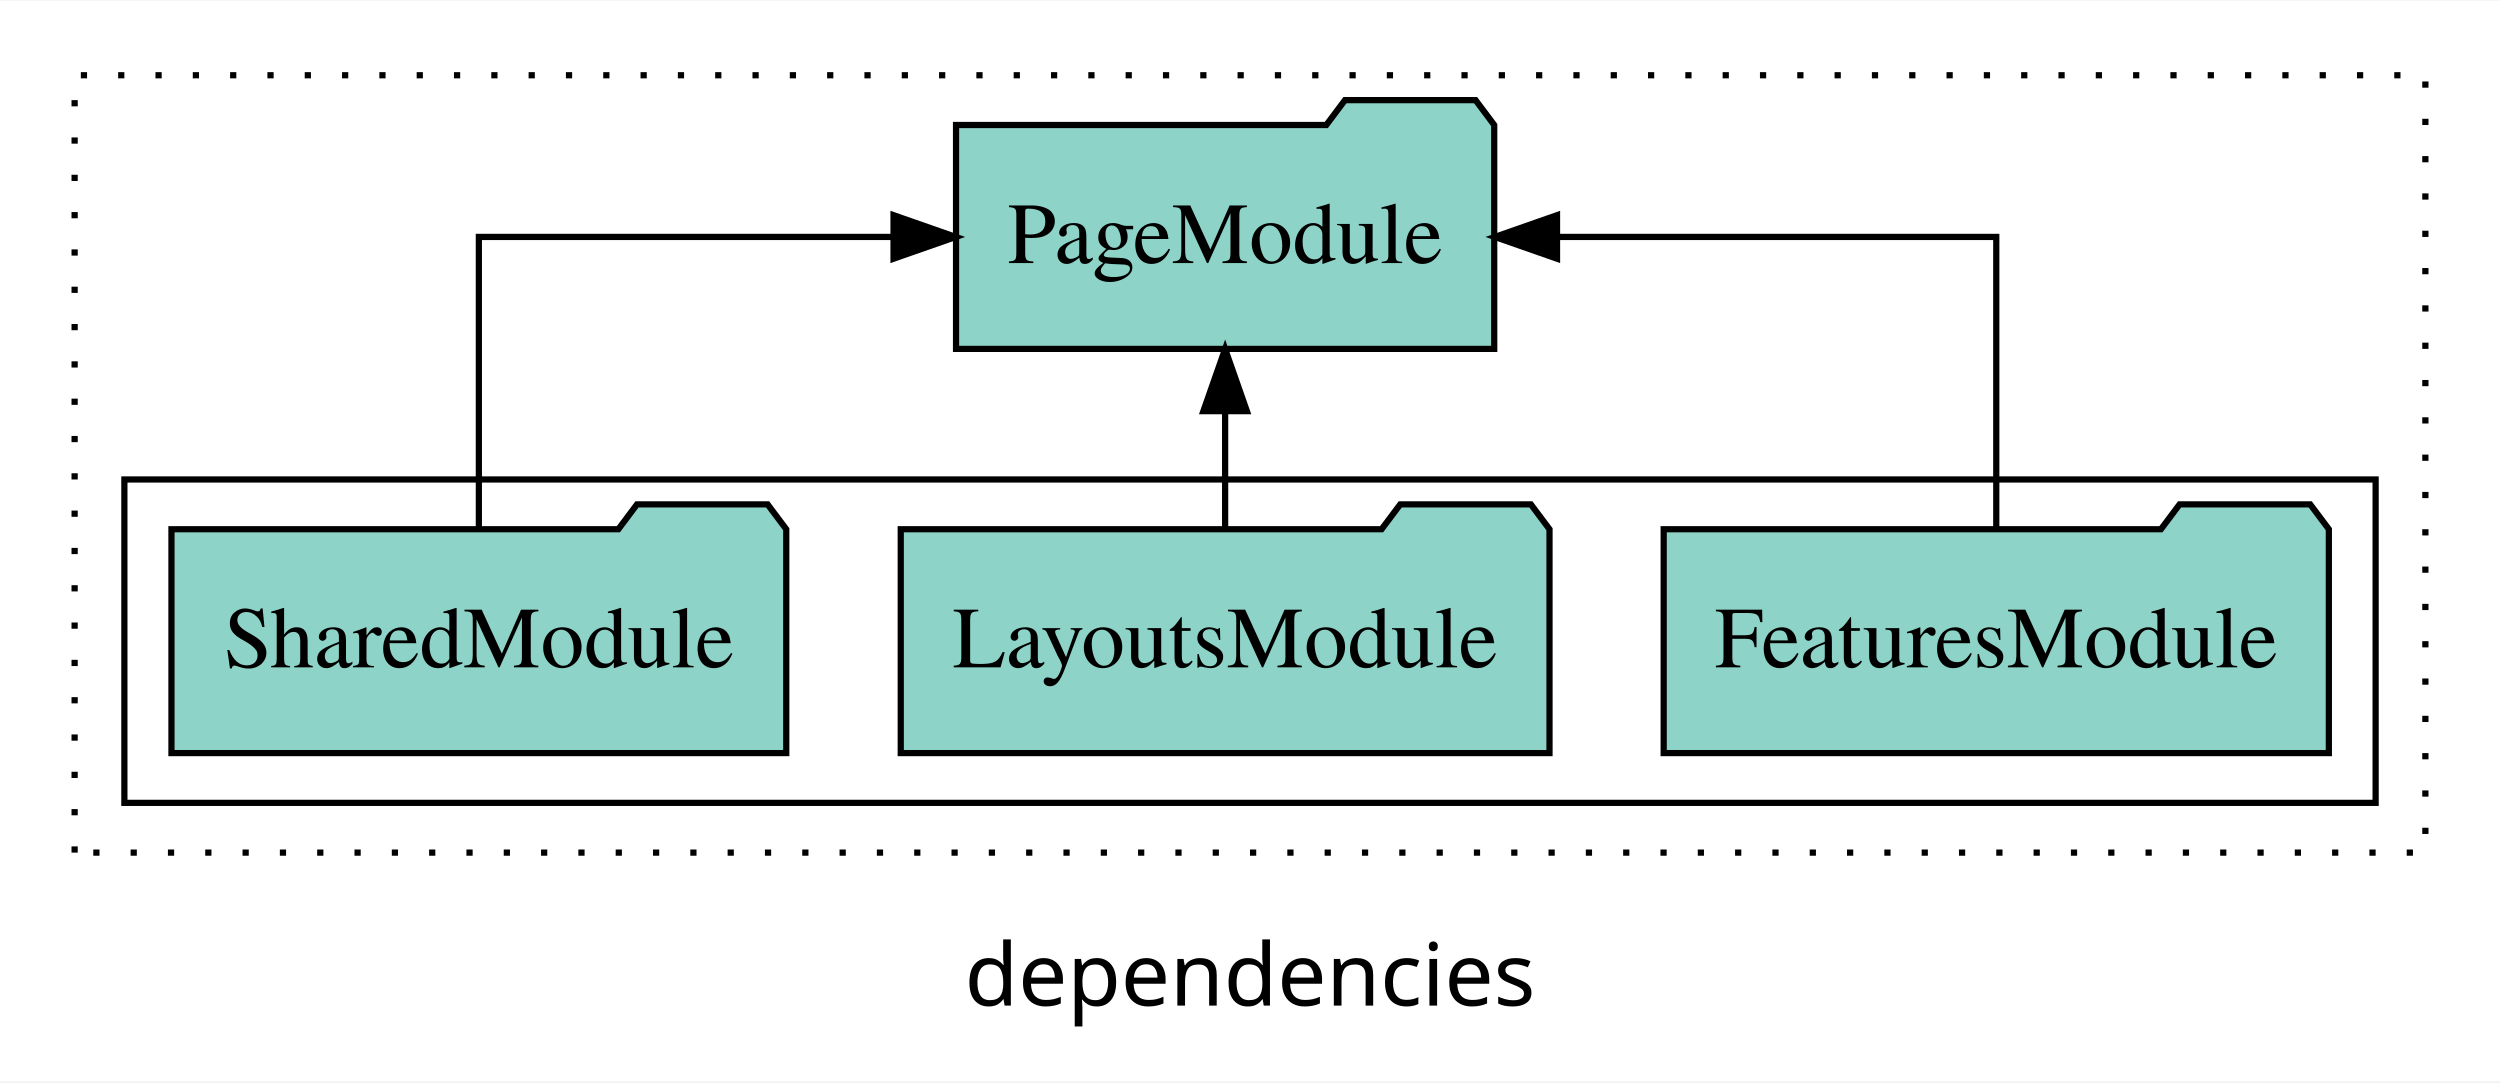
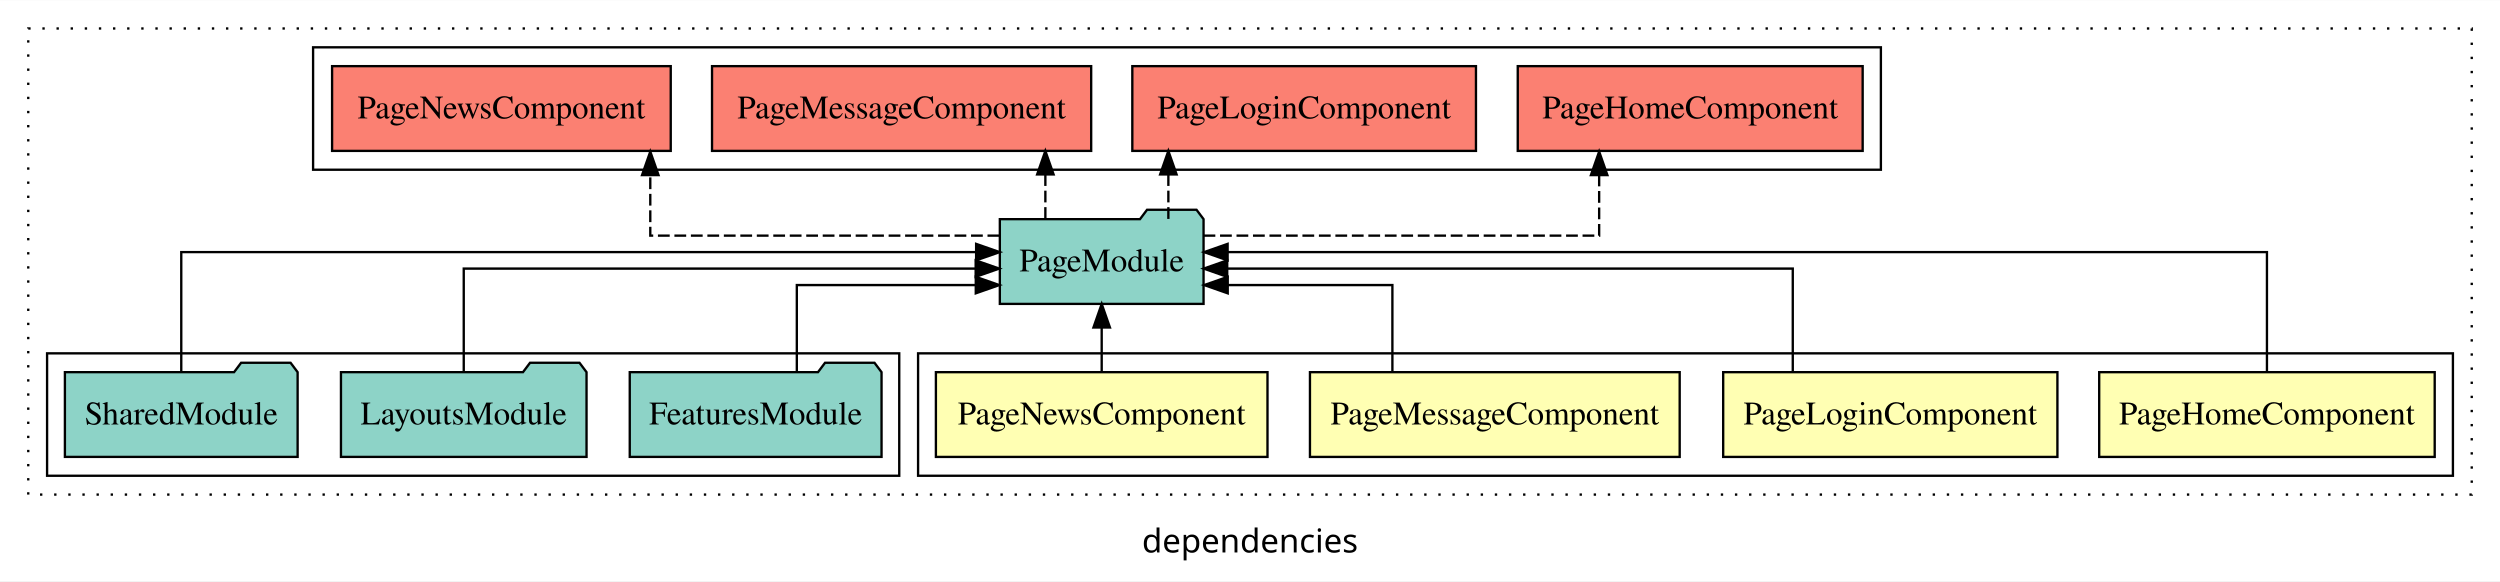
- <svg xmlns="http://www.w3.org/2000/svg" width="402pt" height="174pt" viewBox="0.00 0.00 402.00 173.80">
-   <g id="graph0" class="graph" transform="scale(1 1) rotate(0) translate(4 169.8)">
-     <polygon fill="white" stroke="transparent" points="-4,4 -4,-169.8 398,-169.8 398,4 -4,4" />
-     <text text-anchor="middle" x="197" y="-8.2" font-family="sans-serif" font-size="14.00">dependencies</text>
+ <svg xmlns="http://www.w3.org/2000/svg" width="1062pt" height="247pt" viewBox="0.00 0.00 1062.00 246.80">
+   <g id="graph0" class="graph" transform="scale(1 1) rotate(0) translate(4 242.8)">
+     <polygon fill="white" stroke="transparent" points="-4,4 -4,-242.8 1058,-242.8 1058,4 -4,4" />
+     <text text-anchor="middle" x="527" y="-8.2" font-family="sans-serif" font-size="14.00">dependencies</text>
    <g id="clust1" class="cluster">
-       <polygon fill="none" stroke="black" stroke-dasharray="1,5" points="8,-32.8 8,-157.8 386,-157.8 386,-32.8 8,-32.8" />
+       <polygon fill="none" stroke="black" stroke-dasharray="1,5" points="8,-32.8 8,-230.8 1046,-230.8 1046,-32.8 8,-32.8" />
    </g>
-     <g id="clust3" class="cluster">
+     <g id="clust2" class="cluster">
+       <polygon fill="none" stroke="black" points="386,-40.8 386,-92.8 1038,-92.8 1038,-40.8 386,-40.8" />
+     </g>
+     <g id="clust8" class="cluster">
+       <polygon fill="none" stroke="black" points="129,-170.8 129,-222.8 795,-222.8 795,-170.8 129,-170.8" />
+     </g>
+     <g id="clust7" class="cluster">
      <polygon fill="none" stroke="black" points="16,-40.8 16,-92.8 378,-92.8 378,-40.8 16,-40.8" />
    </g>
    <g id="node1" class="node">
+       <polygon fill="#ffffb3" stroke="black" points="1030.26,-84.8 887.74,-84.8 887.74,-48.8 1030.26,-48.8 1030.26,-84.8" />
+       <text text-anchor="middle" x="959" y="-62.6" font-family="Times,serif" font-size="14.00">PageHomeComponent</text>
+     </g>
+     <g id="node5" class="node">
+       <polygon fill="#8dd3c7" stroke="black" points="507.27,-149.8 504.27,-153.8 483.27,-153.8 480.27,-149.8 420.73,-149.8 420.73,-113.8 507.27,-113.8 507.27,-149.8" />
+       <text text-anchor="middle" x="464" y="-127.6" font-family="Times,serif" font-size="14.00">PageModule</text>
+     </g>
+     <g id="edge1" class="edge">
+       <path fill="none" stroke="black" d="M959,-84.93C959,-105.37 959,-135.8 959,-135.8 959,-135.8 517.49,-135.8 517.49,-135.8" />
+       <polygon fill="black" stroke="black" points="517.49,-132.3 507.49,-135.8 517.49,-139.3 517.49,-132.3" />
+     </g>
+     <g id="node2" class="node">
+       <polygon fill="#ffffb3" stroke="black" points="869.99,-84.8 728.01,-84.8 728.01,-48.8 869.99,-48.8 869.99,-84.8" />
+       <text text-anchor="middle" x="799" y="-62.6" font-family="Times,serif" font-size="14.00">PageLoginComponent</text>
+     </g>
+     <g id="edge2" class="edge">
+       <path fill="none" stroke="black" d="M757.57,-85.07C757.57,-103.36 757.57,-128.8 757.57,-128.8 757.57,-128.8 517.32,-128.8 517.32,-128.8" />
+       <polygon fill="black" stroke="black" points="517.32,-125.3 507.32,-128.8 517.32,-132.3 517.32,-125.3" />
+     </g>
+     <g id="node3" class="node">
+       <polygon fill="#ffffb3" stroke="black" points="709.53,-84.8 552.47,-84.8 552.47,-48.8 709.53,-48.8 709.53,-84.8" />
+       <text text-anchor="middle" x="631" y="-62.6" font-family="Times,serif" font-size="14.00">PageMessageComponent</text>
+     </g>
+     <g id="edge3" class="edge">
+       <path fill="none" stroke="black" d="M587.49,-84.81C587.49,-100.85 587.49,-121.8 587.49,-121.8 587.49,-121.8 517.54,-121.8 517.54,-121.8" />
+       <polygon fill="black" stroke="black" points="517.54,-118.3 507.54,-121.8 517.54,-125.3 517.54,-118.3" />
+     </g>
+     <g id="node4" class="node">
+       <polygon fill="#ffffb3" stroke="black" points="534.43,-84.8 393.57,-84.8 393.57,-48.8 534.43,-48.8 534.43,-84.8" />
+       <text text-anchor="middle" x="464" y="-62.6" font-family="Times,serif" font-size="14.00">PageNewsComponent</text>
+     </g>
+     <g id="edge4" class="edge">
+       <path fill="none" stroke="black" d="M464,-84.91C464,-84.91 464,-103.79 464,-103.79" />
+       <polygon fill="black" stroke="black" points="460.5,-103.79 464,-113.79 467.5,-103.79 460.5,-103.79" />
+     </g>
+     <g id="node9" class="node">
+       <polygon fill="#fb8072" stroke="black" points="787.26,-214.8 640.74,-214.8 640.74,-178.8 787.26,-178.8 787.26,-214.8" />
+       <text text-anchor="middle" x="714" y="-192.6" font-family="Times,serif" font-size="14.00">PageHomeComponent </text>
+     </g>
+     <g id="edge8" class="edge">
+       <path fill="none" stroke="black" stroke-dasharray="5,2" d="M507.27,-142.8C569.1,-142.8 675.32,-142.8 675.32,-142.8 675.32,-142.8 675.32,-168.52 675.32,-168.52" />
+       <polygon fill="black" stroke="black" points="671.82,-168.52 675.32,-178.52 678.82,-168.52 671.82,-168.52" />
+     </g>
+     <g id="node10" class="node">
+       <polygon fill="#fb8072" stroke="black" points="622.99,-214.8 477.01,-214.8 477.01,-178.8 622.99,-178.8 622.99,-214.8" />
+       <text text-anchor="middle" x="550" y="-192.6" font-family="Times,serif" font-size="14.00">PageLoginComponent </text>
+     </g>
+     <g id="edge9" class="edge">
+       <path fill="none" stroke="black" stroke-dasharray="5,2" d="M492.32,-149.91C492.32,-149.91 492.32,-168.79 492.32,-168.79" />
+       <polygon fill="black" stroke="black" points="488.82,-168.79 492.32,-178.79 495.82,-168.79 488.82,-168.79" />
+     </g>
+     <g id="node11" class="node">
+       <polygon fill="#fb8072" stroke="black" points="459.53,-214.8 298.47,-214.8 298.47,-178.8 459.53,-178.8 459.53,-214.8" />
+       <text text-anchor="middle" x="379" y="-192.6" font-family="Times,serif" font-size="14.00">PageMessageComponent </text>
+     </g>
+     <g id="edge10" class="edge">
+       <path fill="none" stroke="black" stroke-dasharray="5,2" d="M440.07,-149.91C440.07,-149.91 440.07,-168.79 440.07,-168.79" />
+       <polygon fill="black" stroke="black" points="436.57,-168.79 440.07,-178.79 443.57,-168.79 436.57,-168.79" />
+     </g>
+     <g id="node12" class="node">
+       <polygon fill="#fb8072" stroke="black" points="280.93,-214.8 137.07,-214.8 137.07,-178.8 280.93,-178.8 280.93,-214.8" />
+       <text text-anchor="middle" x="209" y="-192.6" font-family="Times,serif" font-size="14.00">PageNewsComponent </text>
+     </g>
+     <g id="edge11" class="edge">
+       <path fill="none" stroke="black" stroke-dasharray="5,2" d="M420.49,-142.8C363.91,-142.8 272.24,-142.8 272.24,-142.8 272.24,-142.8 272.24,-168.52 272.24,-168.52" />
+       <polygon fill="black" stroke="black" points="268.74,-168.52 272.24,-178.52 275.74,-168.52 268.74,-168.52" />
+     </g>
+     <g id="node6" class="node">
      <polygon fill="#8dd3c7" stroke="black" points="370.48,-84.8 367.48,-88.8 346.48,-88.8 343.48,-84.8 263.52,-84.8 263.52,-48.8 370.48,-48.8 370.48,-84.8" />
      <text text-anchor="middle" x="317" y="-62.6" font-family="Times,serif" font-size="14.00">FeaturesModule</text>
    </g>
-     <g id="node4" class="node">
-       <polygon fill="#8dd3c7" stroke="black" points="236.27,-149.8 233.27,-153.8 212.27,-153.8 209.27,-149.8 149.73,-149.8 149.73,-113.8 236.27,-113.8 236.27,-149.8" />
-       <text text-anchor="middle" x="193" y="-127.6" font-family="Times,serif" font-size="14.00">PageModule</text>
+     <g id="edge5" class="edge">
+       <path fill="none" stroke="black" d="M334.49,-84.81C334.49,-100.85 334.49,-121.8 334.49,-121.8 334.49,-121.8 410.51,-121.8 410.51,-121.8" />
+       <polygon fill="black" stroke="black" points="410.51,-125.3 420.51,-121.8 410.51,-118.3 410.51,-125.3" />
    </g>
-     <g id="edge1" class="edge">
-       <path fill="none" stroke="black" d="M317,-84.91C317,-104.14 317,-131.8 317,-131.8 317,-131.8 246.37,-131.8 246.37,-131.8" />
-       <polygon fill="black" stroke="black" points="246.37,-128.3 236.37,-131.8 246.37,-135.3 246.37,-128.3" />
-     </g>
-     <g id="node2" class="node">
+     <g id="node7" class="node">
      <polygon fill="#8dd3c7" stroke="black" points="245.16,-84.8 242.16,-88.8 221.16,-88.8 218.16,-84.8 140.84,-84.8 140.84,-48.8 245.16,-48.8 245.16,-84.8" />
      <text text-anchor="middle" x="193" y="-62.6" font-family="Times,serif" font-size="14.00">LayoutsModule</text>
    </g>
-     <g id="edge2" class="edge">
-       <path fill="none" stroke="black" d="M193,-84.91C193,-84.91 193,-103.79 193,-103.79" />
-       <polygon fill="black" stroke="black" points="189.5,-103.79 193,-113.79 196.5,-103.79 189.5,-103.79" />
+     <g id="edge6" class="edge">
+       <path fill="none" stroke="black" d="M193,-85.07C193,-103.36 193,-128.8 193,-128.8 193,-128.8 410.46,-128.8 410.46,-128.8" />
+       <polygon fill="black" stroke="black" points="410.46,-132.3 420.46,-128.8 410.46,-125.3 410.46,-132.3" />
    </g>
-     <g id="node3" class="node">
+     <g id="node8" class="node">
      <polygon fill="#8dd3c7" stroke="black" points="122.43,-84.8 119.43,-88.8 98.43,-88.8 95.43,-84.8 23.57,-84.8 23.57,-48.8 122.43,-48.8 122.43,-84.8" />
      <text text-anchor="middle" x="73" y="-62.6" font-family="Times,serif" font-size="14.00">SharedModule</text>
    </g>
-     <g id="edge3" class="edge">
-       <path fill="none" stroke="black" d="M73,-84.91C73,-104.14 73,-131.8 73,-131.8 73,-131.8 139.68,-131.8 139.68,-131.8" />
-       <polygon fill="black" stroke="black" points="139.68,-135.3 149.68,-131.8 139.68,-128.3 139.68,-135.3" />
+     <g id="edge7" class="edge">
+       <path fill="none" stroke="black" d="M73,-84.93C73,-105.37 73,-135.8 73,-135.8 73,-135.8 410.66,-135.8 410.66,-135.8" />
+       <polygon fill="black" stroke="black" points="410.66,-139.3 420.66,-135.8 410.66,-132.3 410.66,-139.3" />
    </g>
  </g>
</svg>
